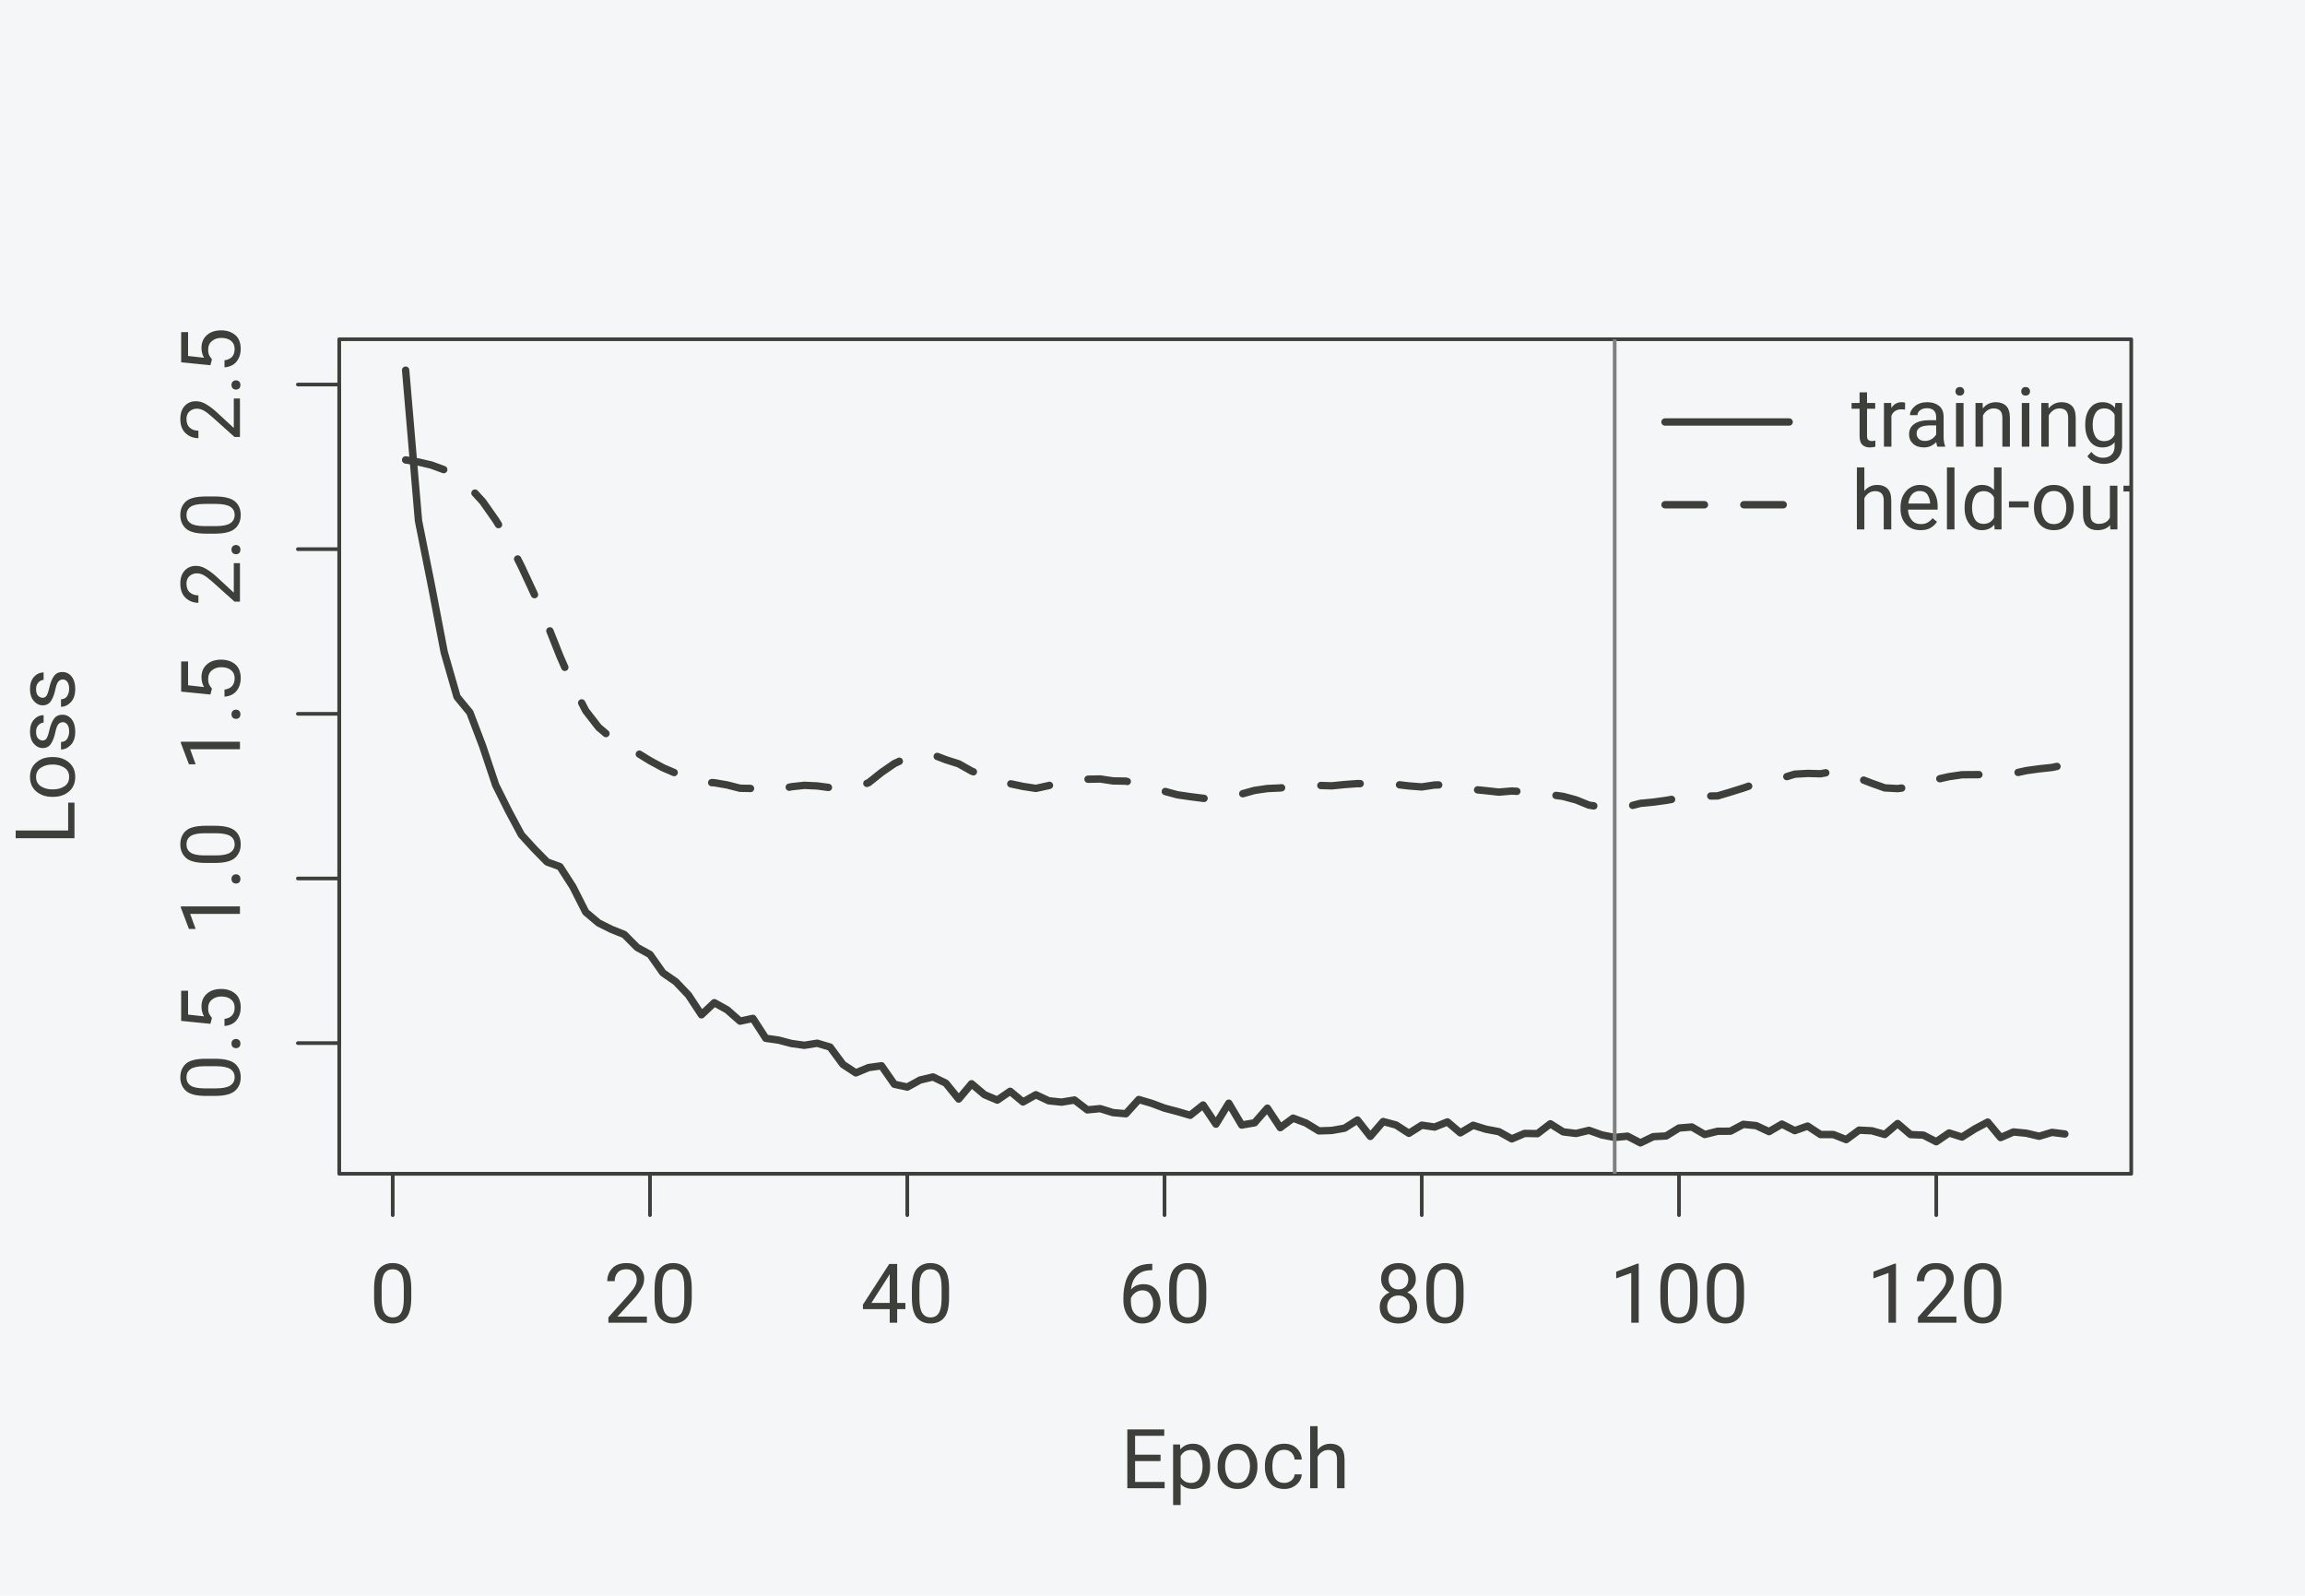
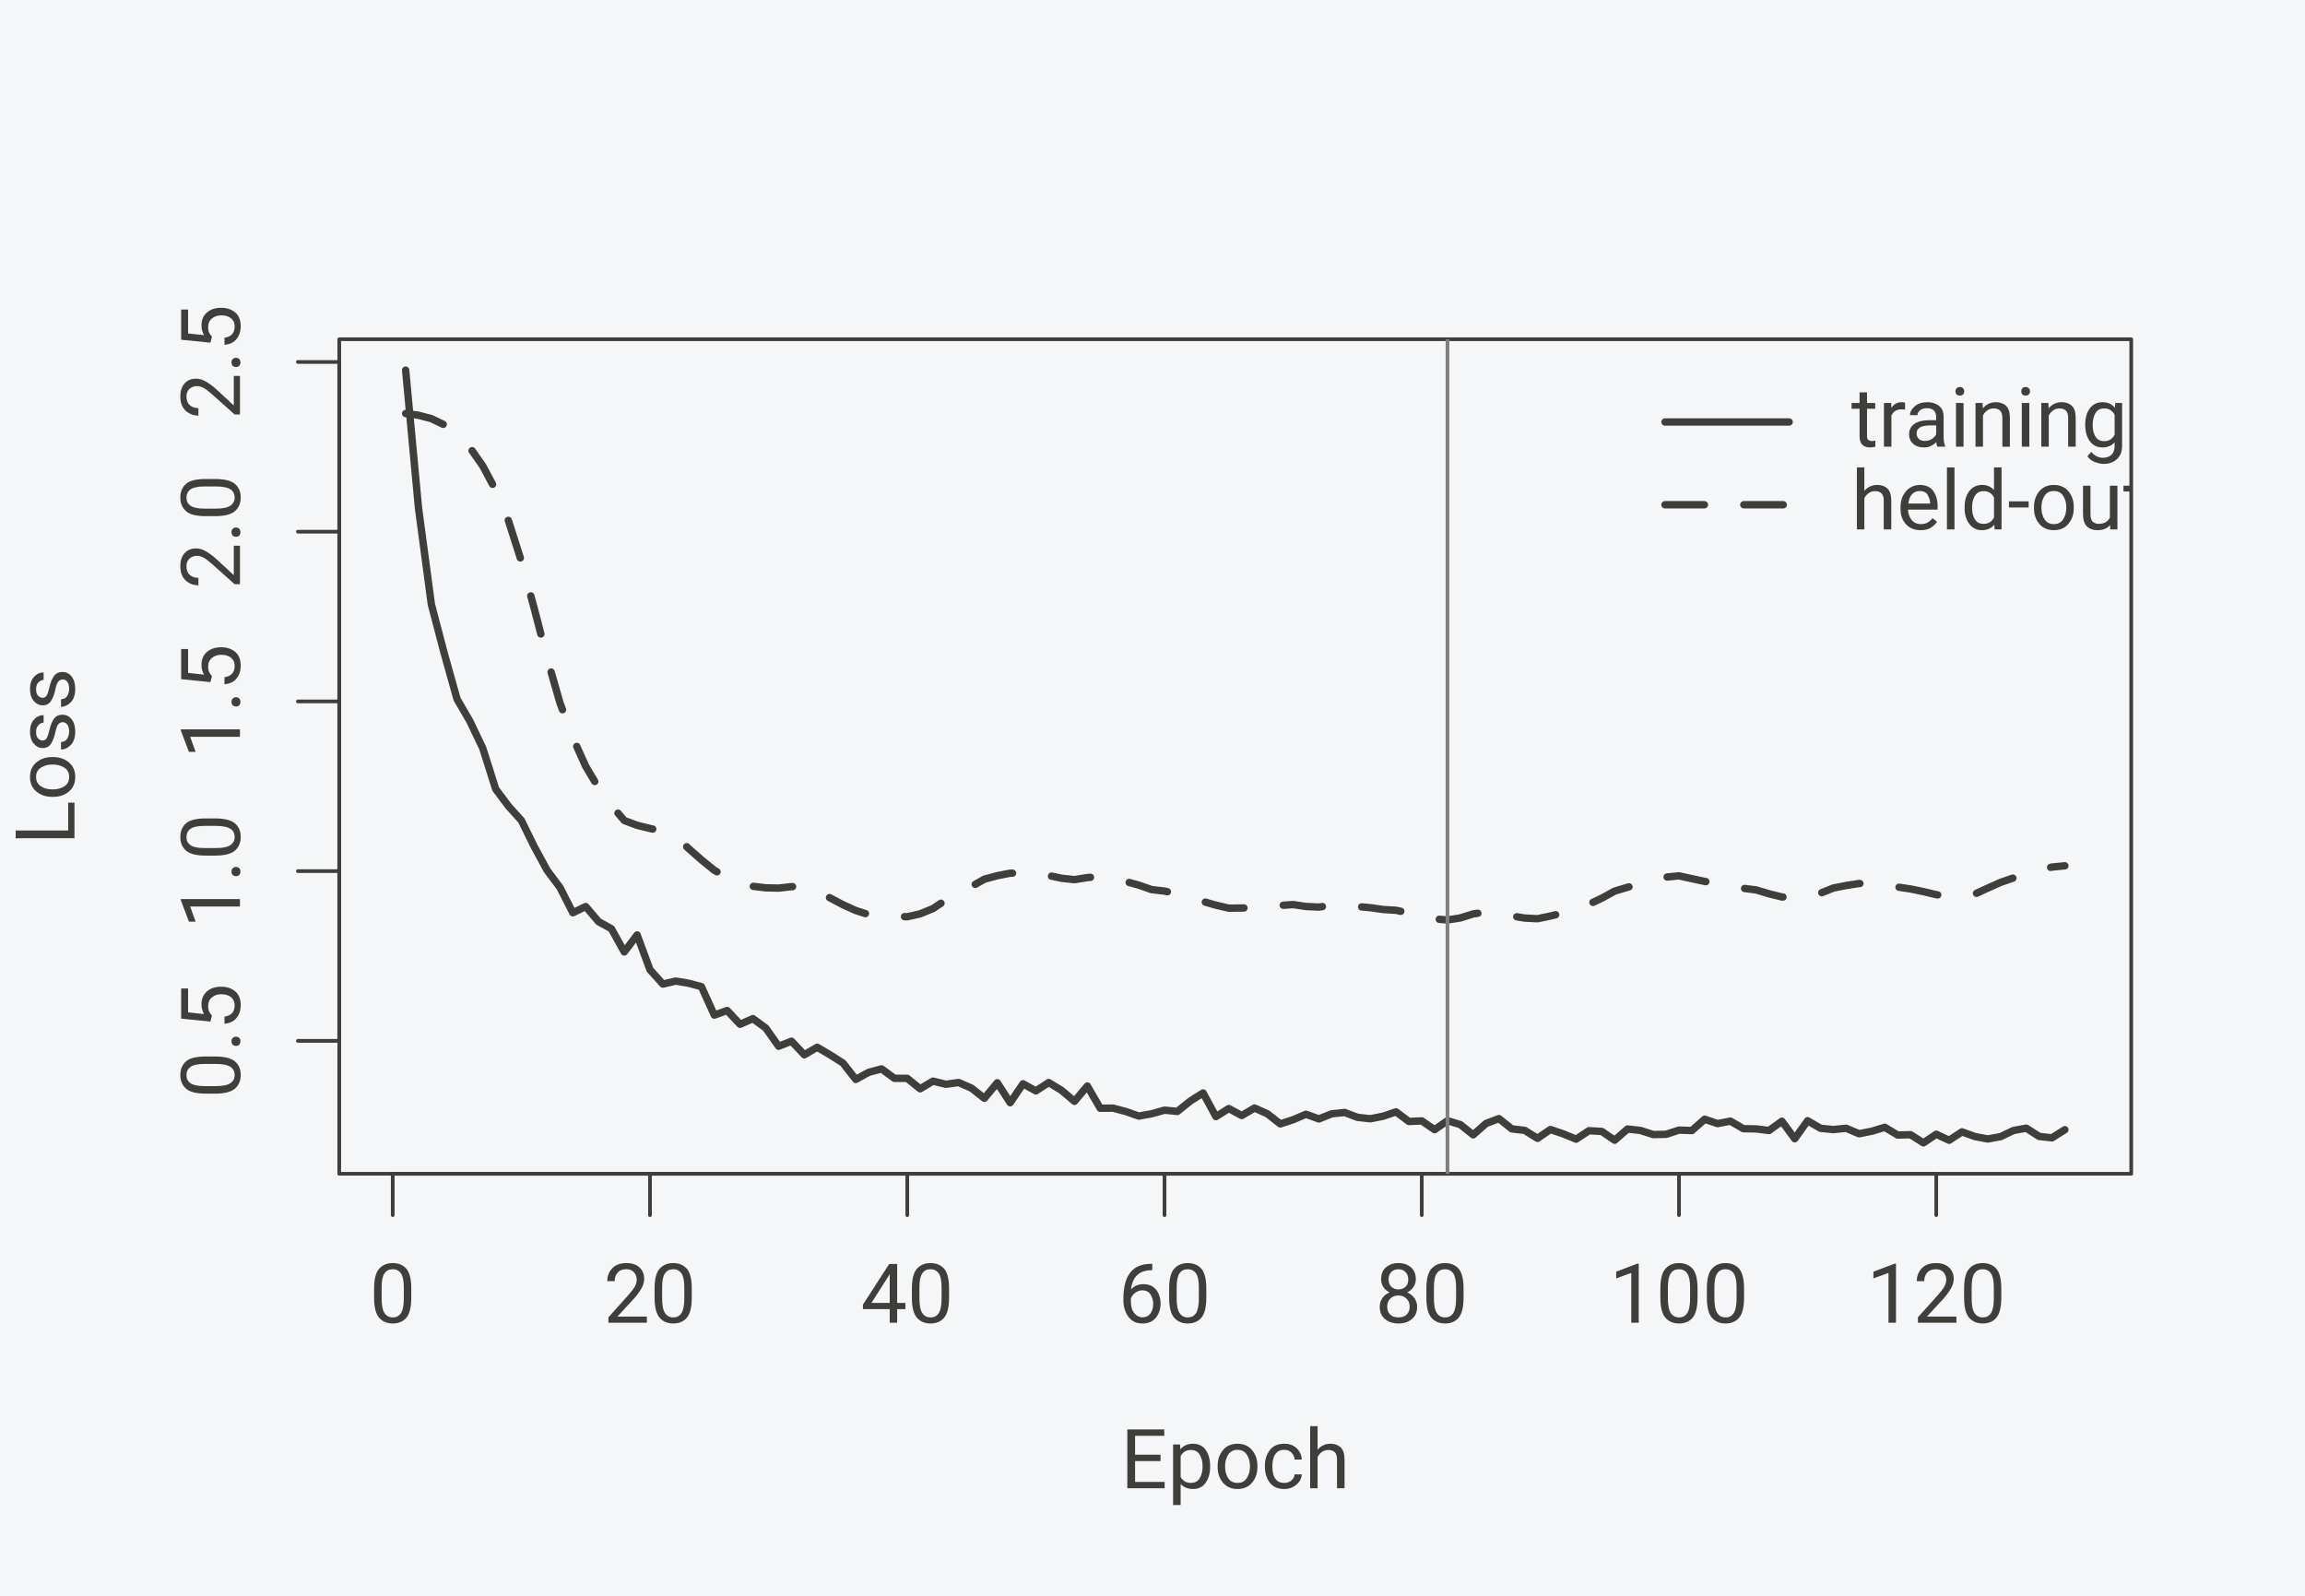
<svg xmlns="http://www.w3.org/2000/svg" width="468.00pt" height="324.00pt" viewBox="0 0 468.00 324.00">
  <g class="svglite">
    <defs>
      <style type="text/css">
    /* theme-aware-processed */
    .svglite line, .svglite polyline, .svglite polygon, .svglite path, .svglite circle {
      fill: none;
      stroke: #3E3F3A;
      stroke-linecap: round;
      stroke-linejoin: round;
      stroke-miterlimit: 10.00;
    }
    .svglite &gt; g &gt; rect {
      fill: none;
      stroke: #3E3F3A;
      stroke-linecap: round;
      stroke-linejoin: round;
      stroke-miterlimit: 10.00;
    }
    .svglite text {
      white-space: pre;
      fill: #3E3F3A;
    }
    .svglite g.glyphgroup path {
      fill: inherit;
      stroke: none;
    }
  </style>
    </defs>
    <rect class="svg-bg" width="100%" height="100%" style="stroke: none; fill: #F5F6F8;" />
    <defs>
      <clipPath id="cpMC4wMHw0NjguMDB8MC4wMHwzMjQuMDA=">
        <rect x="0.00" y="0.00" width="468.00" height="324.00" />
      </clipPath>
    </defs>
    <g clip-path="url(#cpMC4wMHw0NjguMDB8MC4wMHwzMjQuMDA=)">
</g>
    <defs>
      <clipPath id="cpNjguODh8NDMyLjcyfDY4Ljg4fDIzOC4zMg==">
        <rect x="68.88" y="68.88" width="363.84" height="169.44" />
      </clipPath>
    </defs>
    <g clip-path="url(#cpNjguODh8NDMyLjcyfDY4Ljg4fDIzOC4zMg==)">
-       <polyline points="82.36,75.16 84.97,105.74 87.58,118.80 90.19,132.42 92.80,141.50 95.41,144.67 98.02,151.54 100.64,159.39 103.25,164.62 105.86,169.50 108.47,172.35 111.08,175.01 113.69,175.96 116.31,180.03 118.92,185.19 121.53,187.39 124.14,188.69 126.75,189.73 129.36,192.36 131.97,193.79 134.59,197.51 137.20,199.32 139.81,202.06 142.42,206.04 145.03,203.58 147.64,205.03 150.26,207.33 152.87,206.77 155.48,210.81 158.09,211.18 160.70,211.87 163.31,212.23 165.92,211.81 168.54,212.59 171.15,216.12 173.76,217.83 176.37,216.75 178.98,216.39 181.59,220.14 184.21,220.71 186.82,219.28 189.43,218.66 192.04,219.92 194.65,223.14 197.26,220.04 199.87,222.25 202.49,223.36 205.10,221.57 207.71,223.74 210.32,222.27 212.93,223.50 215.54,223.77 218.16,223.34 220.77,225.34 223.38,225.09 225.99,225.90 228.60,226.13 231.21,223.24 233.82,224.01 236.44,224.99 239.05,225.68 241.66,226.44 244.27,224.35 246.88,228.24 249.49,223.99 252.11,228.42 254.72,227.97 257.33,225.00 259.94,228.95 262.55,227.02 265.16,228.01 267.78,229.61 270.39,229.52 273.00,229.06 275.61,227.40 278.22,230.73 280.83,227.71 283.44,228.41 286.06,230.10 288.67,228.45 291.28,228.83 293.89,227.79 296.50,230.01 299.11,228.47 301.73,229.28 304.34,229.77 306.95,231.23 309.56,230.12 312.17,230.17 314.78,228.17 317.39,229.81 320.01,230.13 322.62,229.50 325.23,230.43 327.84,230.94 330.45,230.68 333.06,232.04 335.68,230.78 338.29,230.64 340.90,229.03 343.51,228.82 346.12,230.34 348.73,229.69 351.34,229.67 353.96,228.28 356.57,228.54 359.18,229.76 361.79,228.23 364.40,229.56 367.01,228.63 369.63,230.35 372.24,230.35 374.85,231.38 377.46,229.46 380.07,229.59 382.68,230.34 385.29,228.12 387.91,230.36 390.52,230.47 393.13,231.81 395.74,230.03 398.35,230.86 400.96,229.21 403.58,227.82 406.19,230.97 408.80,229.83 411.41,230.08 414.02,230.70 416.63,229.91 419.24,230.24 " style="stroke-width: 1.50;" />
+       <polyline points="82.36,75.16 84.97,103.14 87.58,122.69 90.19,132.64 92.80,141.95 95.41,146.44 98.02,151.91 100.64,160.20 103.25,163.69 105.86,166.58 108.47,171.89 111.08,176.70 113.69,180.18 116.31,185.32 118.92,184.06 121.53,187.13 124.14,188.57 126.75,193.28 129.36,189.83 131.97,196.89 134.59,199.80 137.20,199.19 139.81,199.63 142.42,200.33 145.03,206.10 147.64,205.17 150.26,207.96 152.87,206.82 155.48,208.73 158.09,212.43 160.70,211.40 163.31,214.16 165.92,212.63 168.54,214.17 171.15,215.83 173.76,219.16 176.37,217.72 178.98,217.02 181.59,218.93 184.21,218.94 186.82,221.06 189.43,219.51 192.04,220.14 194.65,219.79 197.26,220.94 199.87,222.99 202.49,219.84 205.10,223.89 207.71,220.05 210.32,221.49 212.93,219.79 215.54,221.39 218.16,223.61 220.77,220.50 223.38,225.01 225.99,224.99 228.60,225.68 231.21,226.60 233.82,226.14 236.44,225.40 239.05,225.66 241.66,223.56 244.27,221.91 246.88,226.71 249.49,225.07 252.11,226.49 254.72,224.97 257.33,226.14 259.94,228.19 262.55,227.34 265.16,226.23 267.78,227.18 270.39,226.14 273.00,225.87 275.61,226.85 278.22,227.15 280.83,226.63 283.44,225.74 286.06,227.70 288.67,227.58 291.28,229.36 293.89,227.54 296.50,228.33 299.11,230.41 301.73,228.10 304.34,227.12 306.95,229.20 309.56,229.50 312.17,231.12 314.78,229.33 317.39,230.21 320.01,231.29 322.62,229.57 325.23,229.72 327.84,231.51 330.45,229.23 333.06,229.52 335.68,230.36 338.29,230.30 340.90,229.45 343.51,229.54 346.12,227.24 348.73,228.13 351.34,227.63 353.96,229.16 356.57,229.21 359.18,229.53 361.79,227.65 364.40,231.20 367.01,227.55 369.63,229.08 372.24,229.34 374.85,229.08 377.46,230.19 380.07,229.67 382.68,228.88 385.29,230.45 387.91,230.38 390.52,232.04 393.13,230.29 395.74,231.51 398.35,229.81 400.96,230.75 403.58,231.25 406.19,230.78 408.80,229.53 411.41,229.06 414.02,230.73 416.63,231.02 419.24,229.37 " style="stroke-width: 1.50;" />
    </g>
    <g clip-path="url(#cpMC4wMHw0NjguMDB8MC4wMHwzMjQuMDA=)">
      <line x1="79.74" y1="238.32" x2="393.13" y2="238.32" style="stroke-width: 0.75;" />
      <line x1="79.74" y1="238.32" x2="79.74" y2="246.72" style="stroke-width: 0.75;" />
      <line x1="131.97" y1="238.32" x2="131.97" y2="246.72" style="stroke-width: 0.75;" />
      <line x1="184.21" y1="238.32" x2="184.21" y2="246.72" style="stroke-width: 0.75;" />
      <line x1="236.44" y1="238.32" x2="236.44" y2="246.72" style="stroke-width: 0.75;" />
      <line x1="288.67" y1="238.32" x2="288.67" y2="246.72" style="stroke-width: 0.75;" />
      <line x1="340.90" y1="238.32" x2="340.90" y2="246.72" style="stroke-width: 0.75;" />
      <line x1="393.13" y1="238.32" x2="393.13" y2="246.72" style="stroke-width: 0.75;" />
      <text x="79.74" y="268.56" text-anchor="middle" style="font-size: 1.4em; font-family: &quot;Roboto&quot;, -apple-system, BlinkMacSystemFont, &quot;Segoe UI&quot;, system-ui, sans-serif;">0</text>
      <text x="131.97" y="268.56" text-anchor="middle" style="font-size: 1.4em; font-family: &quot;Roboto&quot;, -apple-system, BlinkMacSystemFont, &quot;Segoe UI&quot;, system-ui, sans-serif;">20</text>
      <text x="184.21" y="268.56" text-anchor="middle" style="font-size: 1.4em; font-family: &quot;Roboto&quot;, -apple-system, BlinkMacSystemFont, &quot;Segoe UI&quot;, system-ui, sans-serif;">40</text>
      <text x="236.44" y="268.56" text-anchor="middle" style="font-size: 1.4em; font-family: &quot;Roboto&quot;, -apple-system, BlinkMacSystemFont, &quot;Segoe UI&quot;, system-ui, sans-serif;">60</text>
      <text x="288.67" y="268.56" text-anchor="middle" style="font-size: 1.4em; font-family: &quot;Roboto&quot;, -apple-system, BlinkMacSystemFont, &quot;Segoe UI&quot;, system-ui, sans-serif;">80</text>
      <text x="340.90" y="268.56" text-anchor="middle" style="font-size: 1.4em; font-family: &quot;Roboto&quot;, -apple-system, BlinkMacSystemFont, &quot;Segoe UI&quot;, system-ui, sans-serif;">100</text>
      <text x="393.13" y="268.56" text-anchor="middle" style="font-size: 1.4em; font-family: &quot;Roboto&quot;, -apple-system, BlinkMacSystemFont, &quot;Segoe UI&quot;, system-ui, sans-serif;">120</text>
-       <line x1="68.88" y1="211.79" x2="68.88" y2="78.07" style="stroke-width: 0.75;" />
-       <line x1="68.88" y1="211.79" x2="60.48" y2="211.79" style="stroke-width: 0.75;" />
-       <line x1="68.88" y1="178.36" x2="60.48" y2="178.36" style="stroke-width: 0.75;" />
-       <line x1="68.88" y1="144.93" x2="60.48" y2="144.93" style="stroke-width: 0.75;" />
-       <line x1="68.88" y1="111.50" x2="60.48" y2="111.50" style="stroke-width: 0.75;" />
-       <line x1="68.88" y1="78.07" x2="60.48" y2="78.07" style="stroke-width: 0.75;" />
-       <text transform="translate(48.72,211.79) rotate(-90)" text-anchor="middle" style="font-size: 1.4em; font-family: &quot;Roboto&quot;, -apple-system, BlinkMacSystemFont, &quot;Segoe UI&quot;, system-ui, sans-serif;">0.5</text>
-       <text transform="translate(48.72,178.36) rotate(-90)" text-anchor="middle" style="font-size: 1.4em; font-family: &quot;Roboto&quot;, -apple-system, BlinkMacSystemFont, &quot;Segoe UI&quot;, system-ui, sans-serif;">1.0</text>
-       <text transform="translate(48.72,144.93) rotate(-90)" text-anchor="middle" style="font-size: 1.4em; font-family: &quot;Roboto&quot;, -apple-system, BlinkMacSystemFont, &quot;Segoe UI&quot;, system-ui, sans-serif;">1.5</text>
-       <text transform="translate(48.72,111.50) rotate(-90)" text-anchor="middle" style="font-size: 1.4em; font-family: &quot;Roboto&quot;, -apple-system, BlinkMacSystemFont, &quot;Segoe UI&quot;, system-ui, sans-serif;">2.0</text>
-       <text transform="translate(48.72,78.07) rotate(-90)" text-anchor="middle" style="font-size: 1.4em; font-family: &quot;Roboto&quot;, -apple-system, BlinkMacSystemFont, &quot;Segoe UI&quot;, system-ui, sans-serif;">2.5</text>
+       <line x1="68.88" y1="211.33" x2="68.88" y2="73.49" style="stroke-width: 0.75;" />
+       <line x1="68.88" y1="211.33" x2="60.48" y2="211.33" style="stroke-width: 0.75;" />
+       <line x1="68.88" y1="176.87" x2="60.48" y2="176.87" style="stroke-width: 0.75;" />
+       <line x1="68.88" y1="142.41" x2="60.48" y2="142.41" style="stroke-width: 0.75;" />
+       <line x1="68.88" y1="107.95" x2="60.48" y2="107.95" style="stroke-width: 0.75;" />
+       <line x1="68.88" y1="73.49" x2="60.48" y2="73.49" style="stroke-width: 0.75;" />
+       <text transform="translate(48.72,211.33) rotate(-90)" text-anchor="middle" style="font-size: 1.4em; font-family: &quot;Roboto&quot;, -apple-system, BlinkMacSystemFont, &quot;Segoe UI&quot;, system-ui, sans-serif;">0.5</text>
+       <text transform="translate(48.72,176.87) rotate(-90)" text-anchor="middle" style="font-size: 1.4em; font-family: &quot;Roboto&quot;, -apple-system, BlinkMacSystemFont, &quot;Segoe UI&quot;, system-ui, sans-serif;">1.0</text>
+       <text transform="translate(48.72,142.41) rotate(-90)" text-anchor="middle" style="font-size: 1.4em; font-family: &quot;Roboto&quot;, -apple-system, BlinkMacSystemFont, &quot;Segoe UI&quot;, system-ui, sans-serif;">1.5</text>
+       <text transform="translate(48.72,107.95) rotate(-90)" text-anchor="middle" style="font-size: 1.4em; font-family: &quot;Roboto&quot;, -apple-system, BlinkMacSystemFont, &quot;Segoe UI&quot;, system-ui, sans-serif;">2.0</text>
+       <text transform="translate(48.72,73.49) rotate(-90)" text-anchor="middle" style="font-size: 1.4em; font-family: &quot;Roboto&quot;, -apple-system, BlinkMacSystemFont, &quot;Segoe UI&quot;, system-ui, sans-serif;">2.5</text>
      <polygon points="68.88,238.32 432.72,238.32 432.72,68.88 68.88,68.88 " style="stroke-width: 0.75;" />
      <text x="250.80" y="302.16" text-anchor="middle" style="font-size: 1.4em; font-family: &quot;Roboto&quot;, -apple-system, BlinkMacSystemFont, &quot;Segoe UI&quot;, system-ui, sans-serif;">Epoch</text>
      <text transform="translate(15.12,153.60) rotate(-90)" text-anchor="middle" style="font-size: 1.4em; font-family: &quot;Roboto&quot;, -apple-system, BlinkMacSystemFont, &quot;Segoe UI&quot;, system-ui, sans-serif;">Loss</text>
    </g>
    <g clip-path="url(#cpNjguODh8NDMyLjcyfDY4Ljg4fDIzOC4zMg==)">
-       <polyline points="82.36,93.38 84.97,93.81 87.58,94.42 90.19,95.38 92.80,96.87 95.41,98.99 98.02,101.85 100.64,105.58 103.25,109.80 105.86,115.00 108.47,120.61 111.08,126.66 113.69,133.23 116.31,139.23 118.92,144.29 121.53,147.66 124.14,149.88 126.75,151.50 129.36,152.84 131.97,154.45 134.59,155.87 137.20,156.99 139.81,158.21 142.42,158.82 145.03,158.92 147.64,159.37 150.26,160.04 152.87,160.09 155.48,160.64 158.09,160.30 160.70,159.73 163.31,159.45 165.92,159.57 168.54,159.92 171.15,160.16 173.76,159.94 176.37,158.91 178.98,156.83 181.59,155.03 184.21,153.82 186.82,153.21 189.43,153.25 192.04,154.25 194.65,155.08 197.26,156.55 199.87,157.58 202.49,158.49 205.10,159.12 207.71,159.67 210.32,160.07 212.93,159.50 215.54,158.74 218.16,158.15 220.77,158.21 223.38,158.16 225.99,158.55 228.60,158.60 231.21,159.21 233.82,159.84 236.44,160.66 239.05,161.37 241.66,161.75 244.27,162.08 246.88,162.28 249.49,161.93 252.11,161.21 254.72,160.48 257.33,160.10 259.94,159.98 262.55,159.65 265.16,159.54 267.78,159.47 270.39,159.55 273.00,159.29 275.61,159.10 278.22,159.13 280.83,159.12 283.44,159.26 286.06,159.57 288.67,159.77 291.28,159.38 293.89,159.34 296.50,159.71 299.11,160.28 301.73,160.54 304.34,160.83 306.95,160.60 309.56,160.76 312.17,160.92 314.78,161.34 317.39,161.70 320.01,162.41 322.62,163.47 325.23,163.87 327.84,164.17 330.45,163.79 333.06,163.11 335.68,162.86 338.29,162.50 340.90,162.05 343.51,161.95 346.12,161.63 348.73,161.60 351.34,160.82 353.96,160.00 356.57,159.09 359.18,158.51 361.79,157.99 364.40,157.18 367.01,157.03 369.63,157.10 372.24,156.63 374.85,157.10 377.46,158.03 380.07,159.04 382.68,159.97 385.29,160.11 387.91,159.78 390.52,159.05 393.13,158.27 395.74,157.68 398.35,157.30 400.96,157.28 403.58,157.27 406.19,157.35 408.80,157.04 411.41,156.46 414.02,156.10 416.63,155.82 419.24,155.28 " style="stroke-width: 1.50; stroke-dasharray: 8.00,8.00;" />
-       <line x1="327.84" y1="238.32" x2="327.84" y2="68.88" style="stroke-width: 0.75; stroke: #7F7F7F;" />
+       <polyline points="82.36,83.96 84.97,84.31 87.58,85.00 90.19,86.25 92.80,88.16 95.41,90.88 98.02,94.60 100.64,99.52 103.25,105.77 105.86,113.96 108.47,123.55 111.08,133.60 113.69,142.70 116.31,149.79 118.92,155.58 121.53,159.97 124.14,163.53 126.75,166.59 129.36,167.57 131.97,168.21 134.59,168.75 137.20,169.79 139.81,172.28 142.42,174.58 145.03,176.69 147.64,178.19 150.26,179.35 152.87,179.95 155.48,180.26 158.09,180.32 160.70,180.02 163.31,180.01 165.92,180.86 168.54,182.31 171.15,183.69 173.76,184.87 176.37,185.70 178.98,186.08 181.59,186.02 184.21,186.13 186.82,185.54 189.43,184.47 192.04,182.74 194.65,180.91 197.26,179.98 199.87,178.50 202.49,177.80 205.10,177.29 207.71,177.25 210.32,177.16 212.93,177.76 215.54,178.32 218.16,178.60 220.77,178.18 223.38,177.98 225.99,178.42 228.60,178.99 231.21,179.71 233.82,180.62 236.44,180.92 239.05,181.51 241.66,182.33 244.27,183.03 246.88,183.78 249.49,184.39 252.11,184.36 254.72,184.33 257.33,183.97 259.94,183.84 262.55,183.66 265.16,184.05 267.78,184.17 270.39,183.80 273.00,183.89 275.61,184.06 278.22,184.29 280.83,184.66 283.44,184.82 286.06,185.38 288.67,185.87 291.28,186.57 293.89,186.79 296.50,186.37 299.11,185.56 301.73,185.19 304.34,185.44 306.95,185.97 309.56,186.40 312.17,186.53 314.78,185.99 317.39,185.33 320.01,184.61 322.62,183.59 325.23,182.36 327.84,180.93 330.45,180.14 333.06,179.48 335.68,178.76 338.29,178.08 340.90,177.83 343.51,178.40 346.12,178.96 348.73,179.40 351.34,180.02 353.96,180.36 356.57,180.69 359.18,181.47 361.79,182.12 364.40,182.20 367.01,182.05 369.63,181.35 372.24,180.30 374.85,179.79 377.46,179.38 380.07,179.45 382.68,179.73 385.29,180.10 387.91,180.49 390.52,181.03 393.13,181.65 395.74,181.99 398.35,182.11 400.96,181.53 403.58,180.32 406.19,179.15 408.80,178.25 411.41,177.27 414.02,176.63 416.63,176.04 419.24,175.79 " style="stroke-width: 1.50; stroke-dasharray: 8.00,8.00;" />
+       <line x1="293.89" y1="238.32" x2="293.89" y2="68.88" style="stroke-width: 0.75; stroke: #7F7F7F;" />
      <line x1="338.06" y1="85.68" x2="363.26" y2="85.68" style="stroke-width: 1.50;" />
      <line x1="338.06" y1="102.48" x2="363.26" y2="102.48" style="stroke-width: 1.50; stroke-dasharray: 8.00,8.00;" />
      <text x="375.86" y="90.69" style="font-size: 1.4em; font-family: &quot;Roboto&quot;, -apple-system, BlinkMacSystemFont, &quot;Segoe UI&quot;, system-ui, sans-serif;">training</text>
      <text x="375.86" y="107.49" style="font-size: 1.4em; font-family: &quot;Roboto&quot;, -apple-system, BlinkMacSystemFont, &quot;Segoe UI&quot;, system-ui, sans-serif;">held-out</text>
    </g>
  </g>
</svg>
